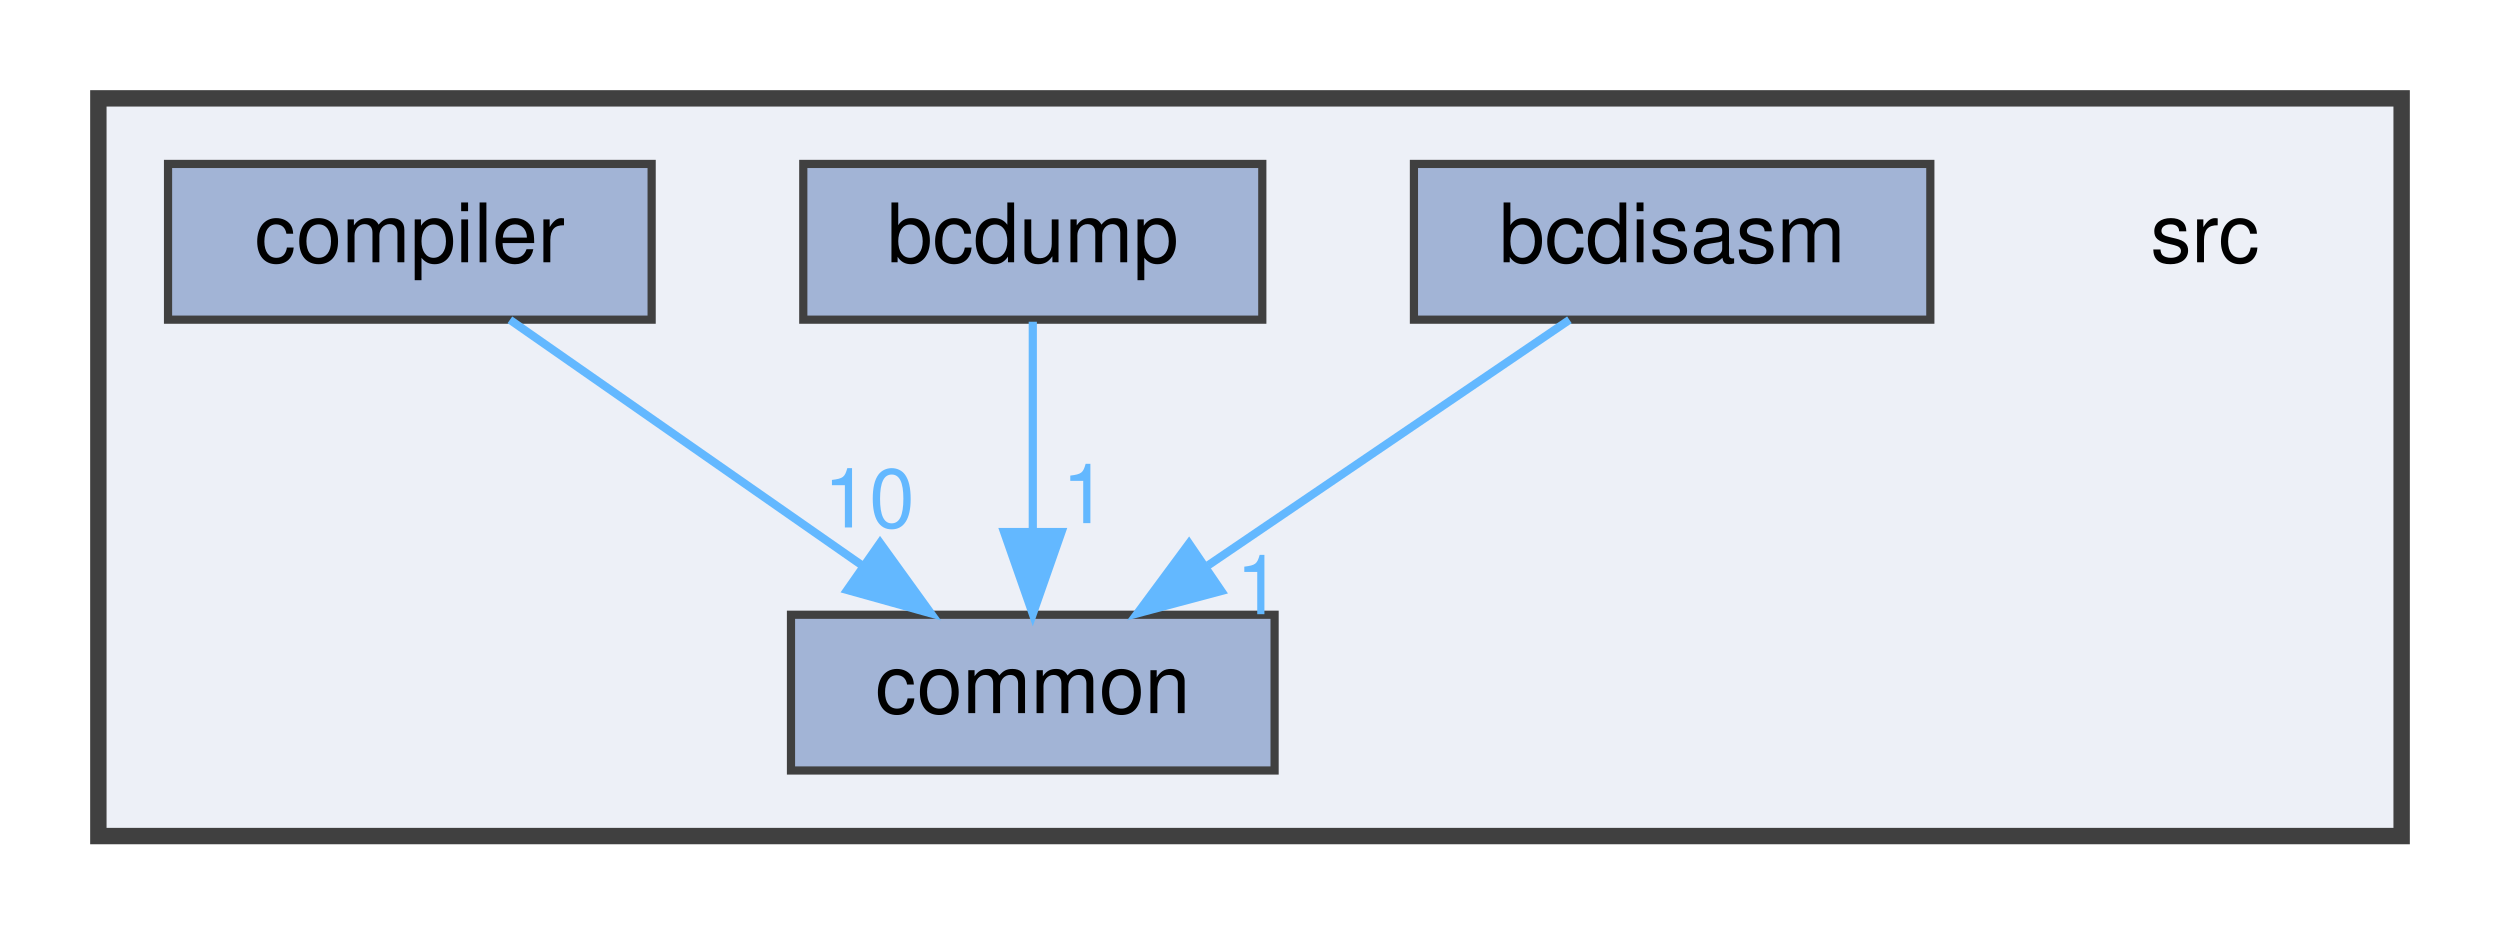
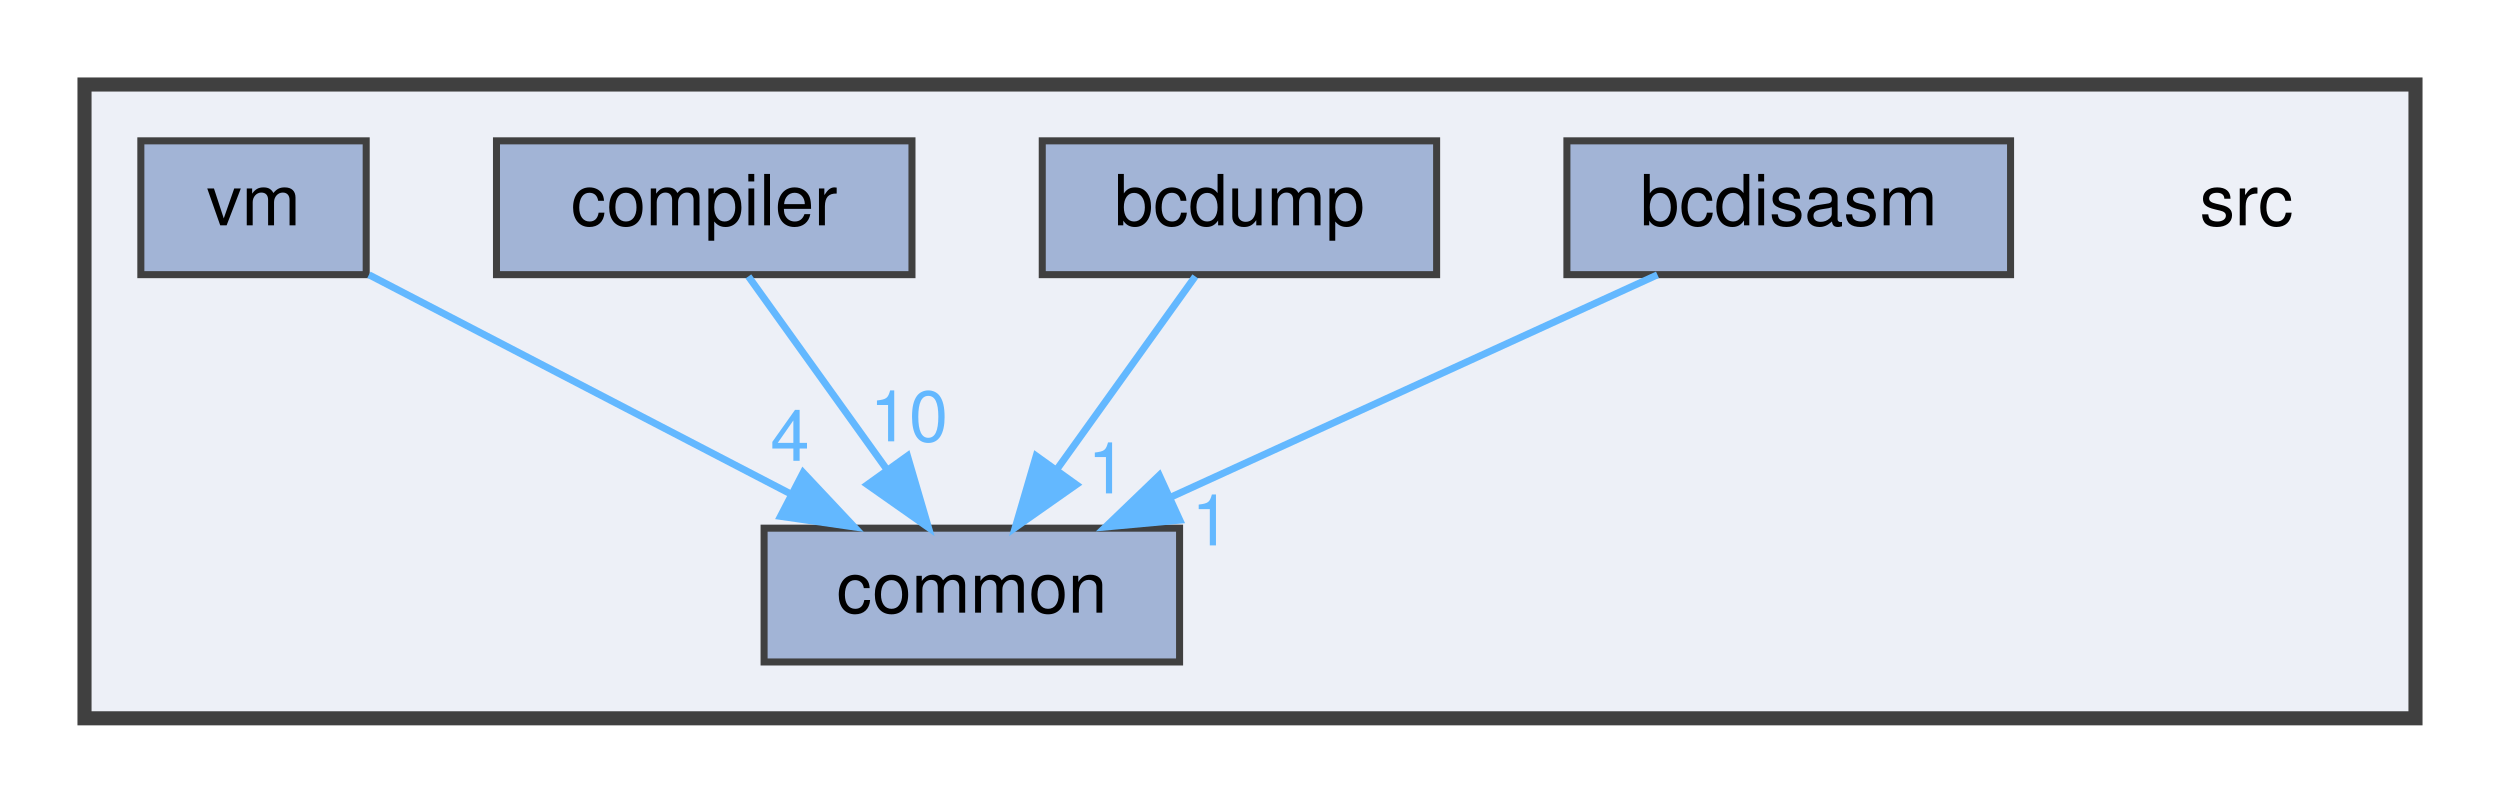
- <svg xmlns="http://www.w3.org/2000/svg" xmlns:xlink="http://www.w3.org/1999/xlink" width="305pt" height="114pt" viewBox="0.00 0.00 305.00 114.00">
+ <svg xmlns="http://www.w3.org/2000/svg" xmlns:xlink="http://www.w3.org/1999/xlink" width="355pt" height="114pt" viewBox="0.00 0.00 355.00 114.00">
  <g id="graph0" class="graph" transform="scale(1 1) rotate(0) translate(4 110)">
    <g id="clust1" class="cluster">
      <g id="a_clust1">
        <a xlink:href="dir_68267d1309a1af8e8297ef4c3efbcdba.html" target="_top">
-           <polygon fill="#edf0f7" stroke="#404040" stroke-width="2" points="8,-8 8,-98 289,-98 289,-8 8,-8" />
+           <polygon fill="#edf0f7" stroke="#404040" stroke-width="2" points="8,-8 8,-98 339,-98 339,-8 8,-8" />
        </a>
      </g>
    </g>
    <g id="node1" class="node">
-       <text text-anchor="middle" x="265" y="-78" font-family="Helvetica,sans-Serif" font-size="10.00">src</text>
+       <text text-anchor="middle" x="315" y="-78" font-family="Helvetica,sans-Serif" font-size="10.00">src</text>
    </g>
    <g id="node2" class="node">
      <g id="a_node2">
        <a xlink:href="dir_58a66d32176edc9a3384cdfb0858ee5f.html" target="_top" xlink:title="bcdisasm">
-           <polygon fill="#a2b4d6" stroke="#404040" points="231.5,-90 168.5,-90 168.5,-71 231.5,-71 231.5,-90" />
-           <text text-anchor="middle" x="200" y="-78" font-family="Helvetica,sans-Serif" font-size="10.00">bcdisasm</text>
+           <polygon fill="#a2b4d6" stroke="#404040" points="281.5,-90 218.5,-90 218.5,-71 281.5,-71 281.5,-90" />
+           <text text-anchor="middle" x="250" y="-78" font-family="Helvetica,sans-Serif" font-size="10.00">bcdisasm</text>
        </a>
      </g>
    </g>
    <g id="node4" class="node">
      <g id="a_node4">
        <a xlink:href="dir_fdedb0aba14d44ce9d99bc100e026e6a.html" target="_top" xlink:title="common">
-           <polygon fill="#a2b4d6" stroke="#404040" points="151.5,-35 92.5,-35 92.5,-16 151.5,-16 151.5,-35" />
-           <text text-anchor="middle" x="122" y="-23" font-family="Helvetica,sans-Serif" font-size="10.00">common</text>
+           <polygon fill="#a2b4d6" stroke="#404040" points="163.5,-35 104.5,-35 104.5,-16 163.5,-16 163.5,-35" />
+           <text text-anchor="middle" x="134" y="-23" font-family="Helvetica,sans-Serif" font-size="10.00">common</text>
        </a>
      </g>
    </g>
    <g id="edge1" class="edge">
      <g id="a_edge1">
        <a xlink:href="dir_000000_000002.html" target="_top">
-           <path fill="none" stroke="#63b8ff" d="M187.47,-70.98C175.6,-62.92 157.54,-50.65 143.39,-41.03" />
-           <polygon fill="#63b8ff" stroke="#63b8ff" points="145,-37.9 134.76,-35.17 141.06,-43.69 145,-37.9" />
+           <path fill="none" stroke="#63b8ff" d="M231.36,-70.98C212.7,-62.46 183.75,-49.23 162.26,-39.41" />
+           <polygon fill="#63b8ff" stroke="#63b8ff" points="163.53,-36.14 152.98,-35.17 160.62,-42.51 163.53,-36.14" />
        </a>
      </g>
      <g id="a_edge1-headlabel">
        <a xlink:href="dir_000000_000002.html" target="_top" xlink:title="1">
-           <text text-anchor="middle" x="149.57" y="-35.07" font-family="Helvetica,sans-Serif" font-size="10.00" fill="#63b8ff">1</text>
+           <text text-anchor="middle" x="167.98" y="-32.55" font-family="Helvetica,sans-Serif" font-size="10.00" fill="#63b8ff">1</text>
        </a>
      </g>
    </g>
    <g id="node3" class="node">
      <g id="a_node3">
        <a xlink:href="dir_f091bfff56edb1f6ee32709cb661b413.html" target="_top" xlink:title="bcdump">
-           <polygon fill="#a2b4d6" stroke="#404040" points="150,-90 94,-90 94,-71 150,-71 150,-90" />
-           <text text-anchor="middle" x="122" y="-78" font-family="Helvetica,sans-Serif" font-size="10.00">bcdump</text>
+           <polygon fill="#a2b4d6" stroke="#404040" points="200,-90 144,-90 144,-71 200,-71 200,-90" />
+           <text text-anchor="middle" x="172" y="-78" font-family="Helvetica,sans-Serif" font-size="10.00">bcdump</text>
        </a>
      </g>
    </g>
    <g id="edge2" class="edge">
      <g id="a_edge2">
        <a xlink:href="dir_000001_000002.html" target="_top">
-           <path fill="none" stroke="#63b8ff" d="M122,-70.75C122,-63.8 122,-53.85 122,-45.13" />
-           <polygon fill="#63b8ff" stroke="#63b8ff" points="125.5,-45.09 122,-35.09 118.5,-45.09 125.5,-45.09" />
+           <path fill="none" stroke="#63b8ff" d="M165.73,-70.75C160.41,-63.34 152.64,-52.5 146.12,-43.41" />
+           <polygon fill="#63b8ff" stroke="#63b8ff" points="148.83,-41.18 140.16,-35.09 143.14,-45.26 148.83,-41.18" />
        </a>
      </g>
      <g id="a_edge2-headlabel">
        <a xlink:href="dir_000001_000002.html" target="_top" xlink:title="1">
-           <text text-anchor="middle" x="128.34" y="-46.18" font-family="Helvetica,sans-Serif" font-size="10.00" fill="#63b8ff">1</text>
+           <text text-anchor="middle" x="153.23" y="-39.94" font-family="Helvetica,sans-Serif" font-size="10.00" fill="#63b8ff">1</text>
        </a>
      </g>
    </g>
    <g id="node5" class="node">
      <g id="a_node5">
        <a xlink:href="dir_f13bc85843fa14191e0ad4a3a157cf60.html" target="_top" xlink:title="compiler">
-           <polygon fill="#a2b4d6" stroke="#404040" points="75.5,-90 16.5,-90 16.5,-71 75.5,-71 75.5,-90" />
-           <text text-anchor="middle" x="46" y="-78" font-family="Helvetica,sans-Serif" font-size="10.00">compiler</text>
+           <polygon fill="#a2b4d6" stroke="#404040" points="125.5,-90 66.5,-90 66.5,-71 125.5,-71 125.5,-90" />
+           <text text-anchor="middle" x="96" y="-78" font-family="Helvetica,sans-Serif" font-size="10.00">compiler</text>
        </a>
      </g>
    </g>
    <g id="edge3" class="edge">
      <g id="a_edge3">
        <a xlink:href="dir_000003_000002.html" target="_top">
-           <path fill="none" stroke="#63b8ff" d="M58.21,-70.98C69.78,-62.92 87.38,-50.65 101.16,-41.03" />
-           <polygon fill="#63b8ff" stroke="#63b8ff" points="103.37,-43.76 109.57,-35.17 99.36,-38.02 103.37,-43.76" />
+           <path fill="none" stroke="#63b8ff" d="M102.27,-70.75C107.59,-63.34 115.36,-52.5 121.88,-43.41" />
+           <polygon fill="#63b8ff" stroke="#63b8ff" points="124.86,-45.26 127.84,-35.09 119.17,-41.18 124.86,-45.26" />
        </a>
      </g>
      <g id="a_edge3-headlabel">
        <a xlink:href="dir_000003_000002.html" target="_top" xlink:title="10">
-           <text text-anchor="middle" x="102.04" y="-45.65" font-family="Helvetica,sans-Serif" font-size="10.00" fill="#63b8ff">10</text>
+           <text text-anchor="middle" x="125.07" y="-47.33" font-family="Helvetica,sans-Serif" font-size="10.00" fill="#63b8ff">10</text>
+         </a>
+       </g>
+     </g>
+     <g id="node6" class="node">
+       <g id="a_node6">
+         <a xlink:href="dir_f56a3a135a8a10a38ba6cf6e5eb74c45.html" target="_top" xlink:title="vm">
+           <polygon fill="#a2b4d6" stroke="#404040" points="48,-90 16,-90 16,-71 48,-71 48,-90" />
+           <text text-anchor="middle" x="32" y="-78" font-family="Helvetica,sans-Serif" font-size="10.00">vm</text>
+         </a>
+       </g>
+     </g>
+     <g id="edge4" class="edge">
+       <g id="a_edge4">
+         <a xlink:href="dir_000005_000002.html" target="_top">
+           <path fill="none" stroke="#63b8ff" d="M48.39,-70.98C64.57,-62.57 89.57,-49.59 108.38,-39.81" />
+           <polygon fill="#63b8ff" stroke="#63b8ff" points="110.05,-42.89 117.31,-35.17 106.83,-36.68 110.05,-42.89" />
+         </a>
+       </g>
+       <g id="a_edge4-headlabel">
+         <a xlink:href="dir_000005_000002.html" target="_top" xlink:title="4">
+           <text text-anchor="middle" x="108.17" y="-44.56" font-family="Helvetica,sans-Serif" font-size="10.00" fill="#63b8ff">4</text>
        </a>
      </g>
    </g>
  </g>
</svg>
